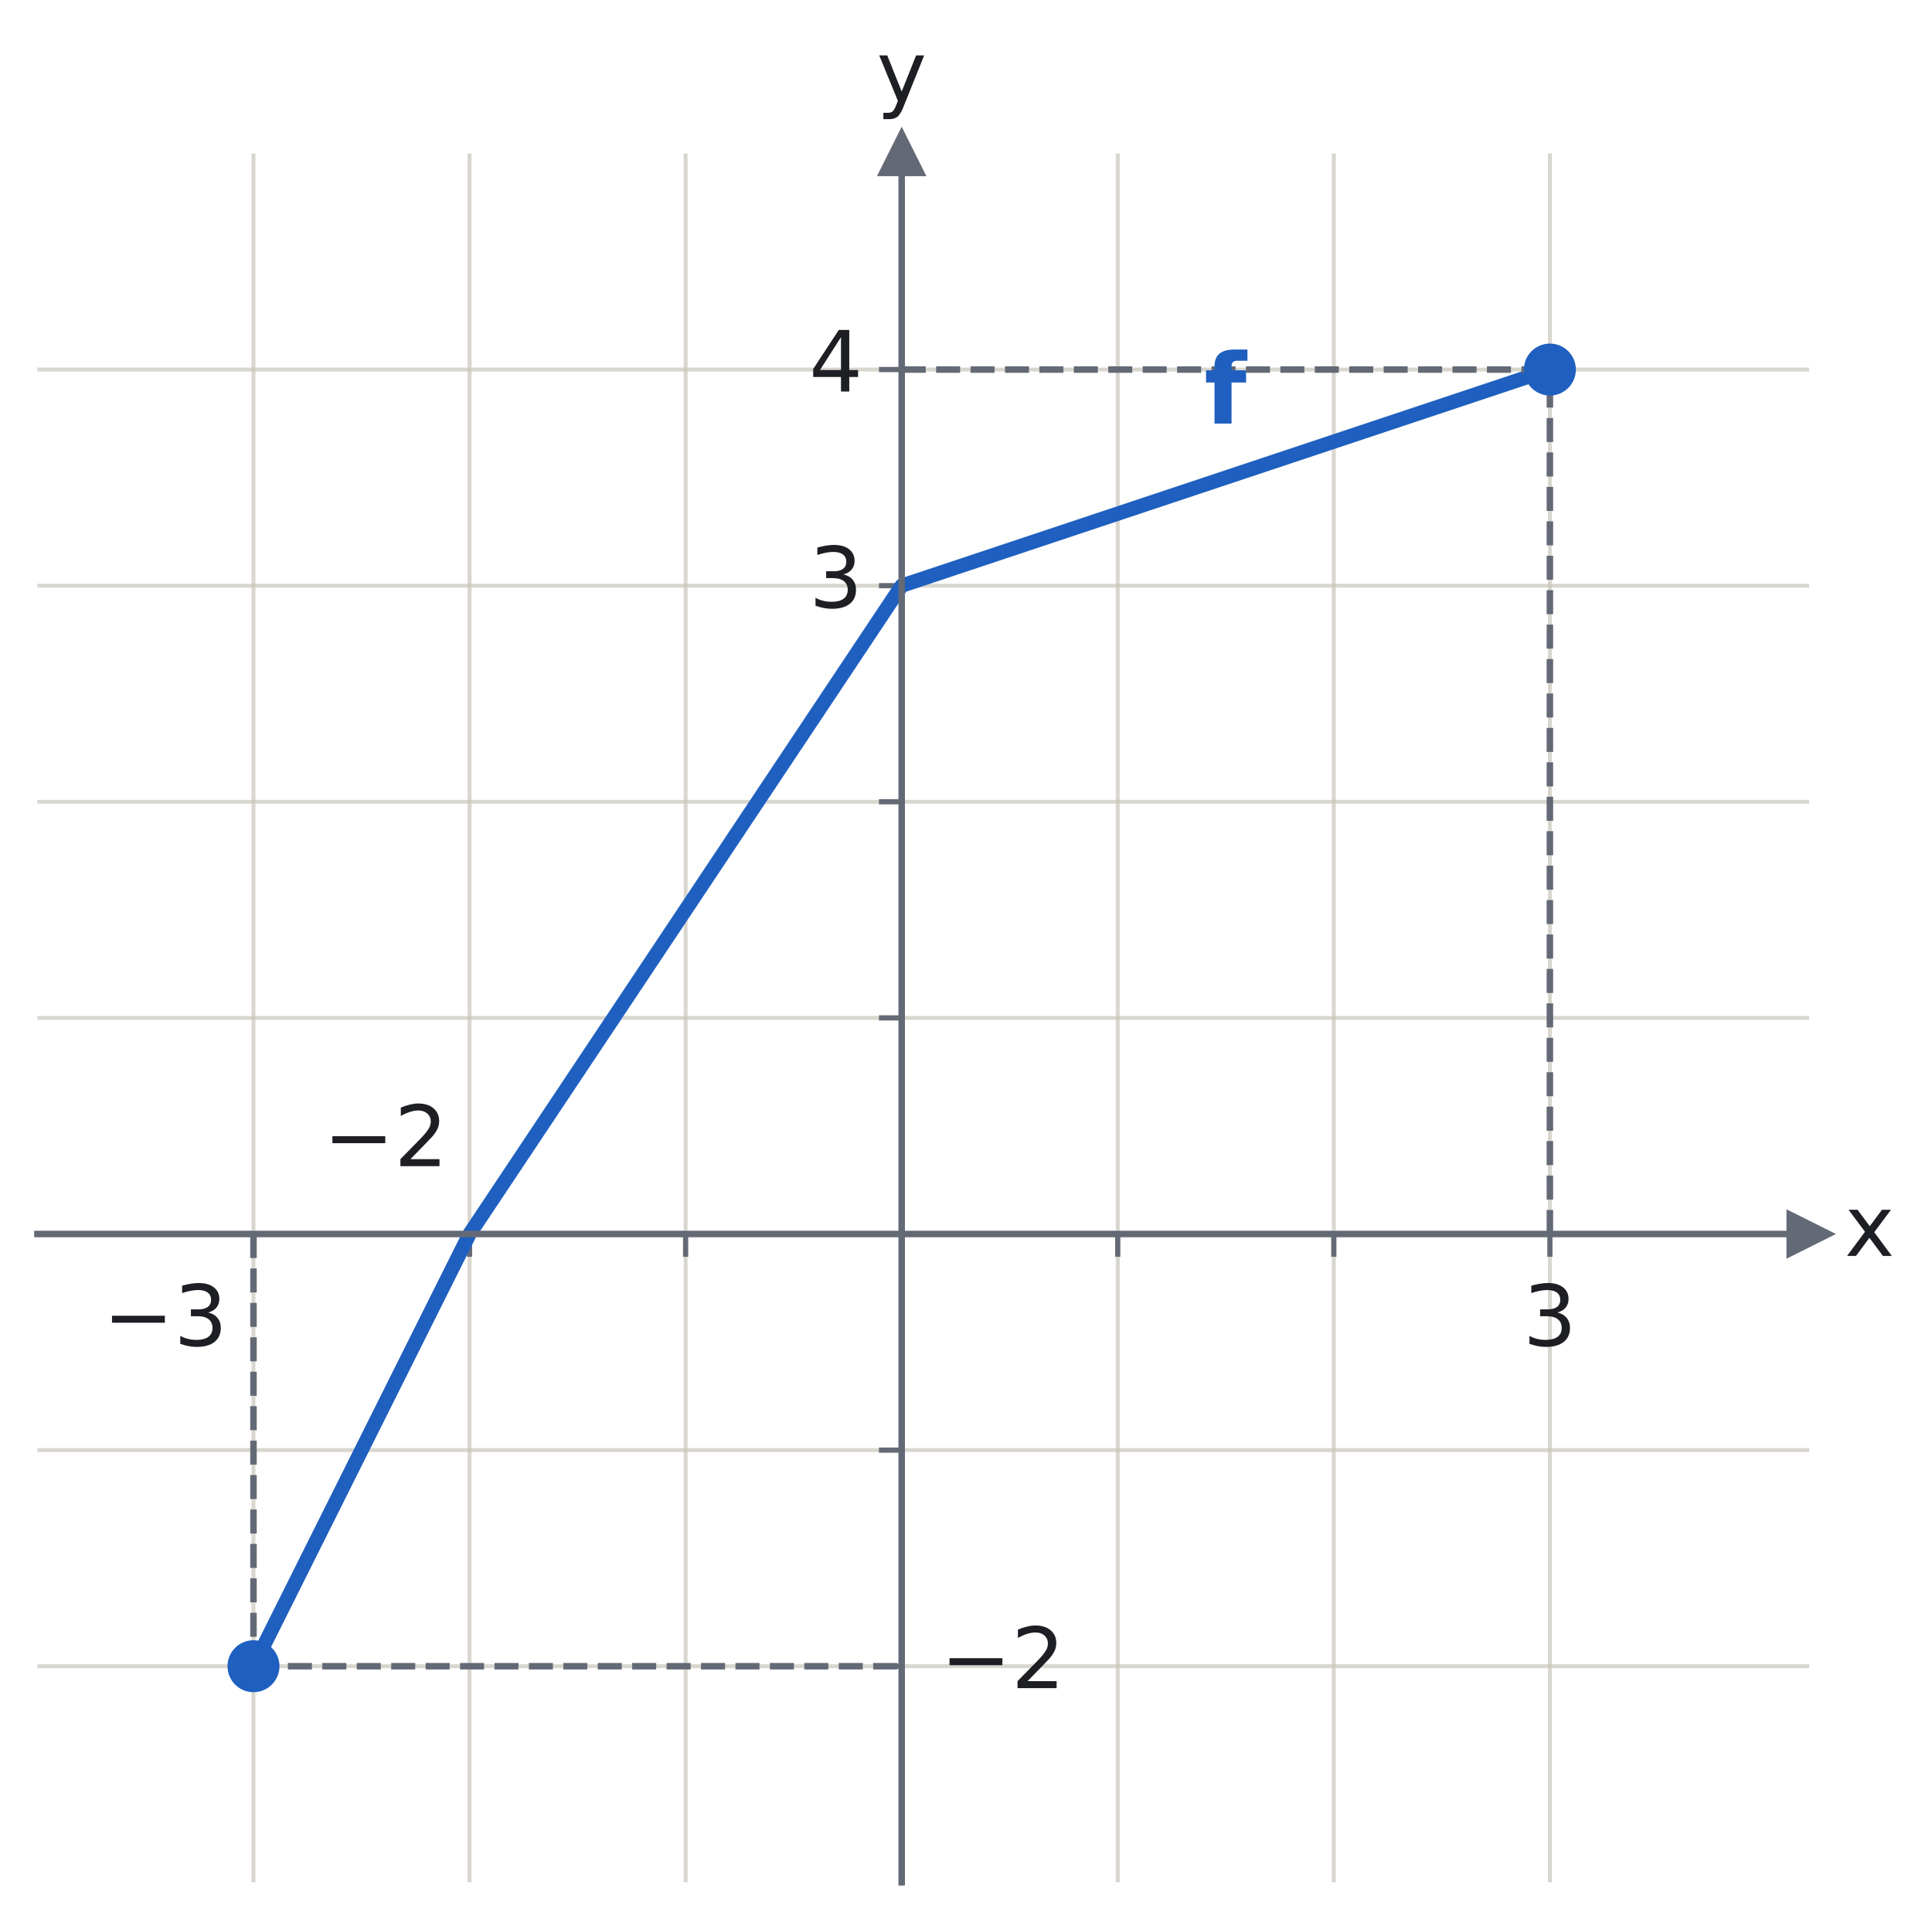
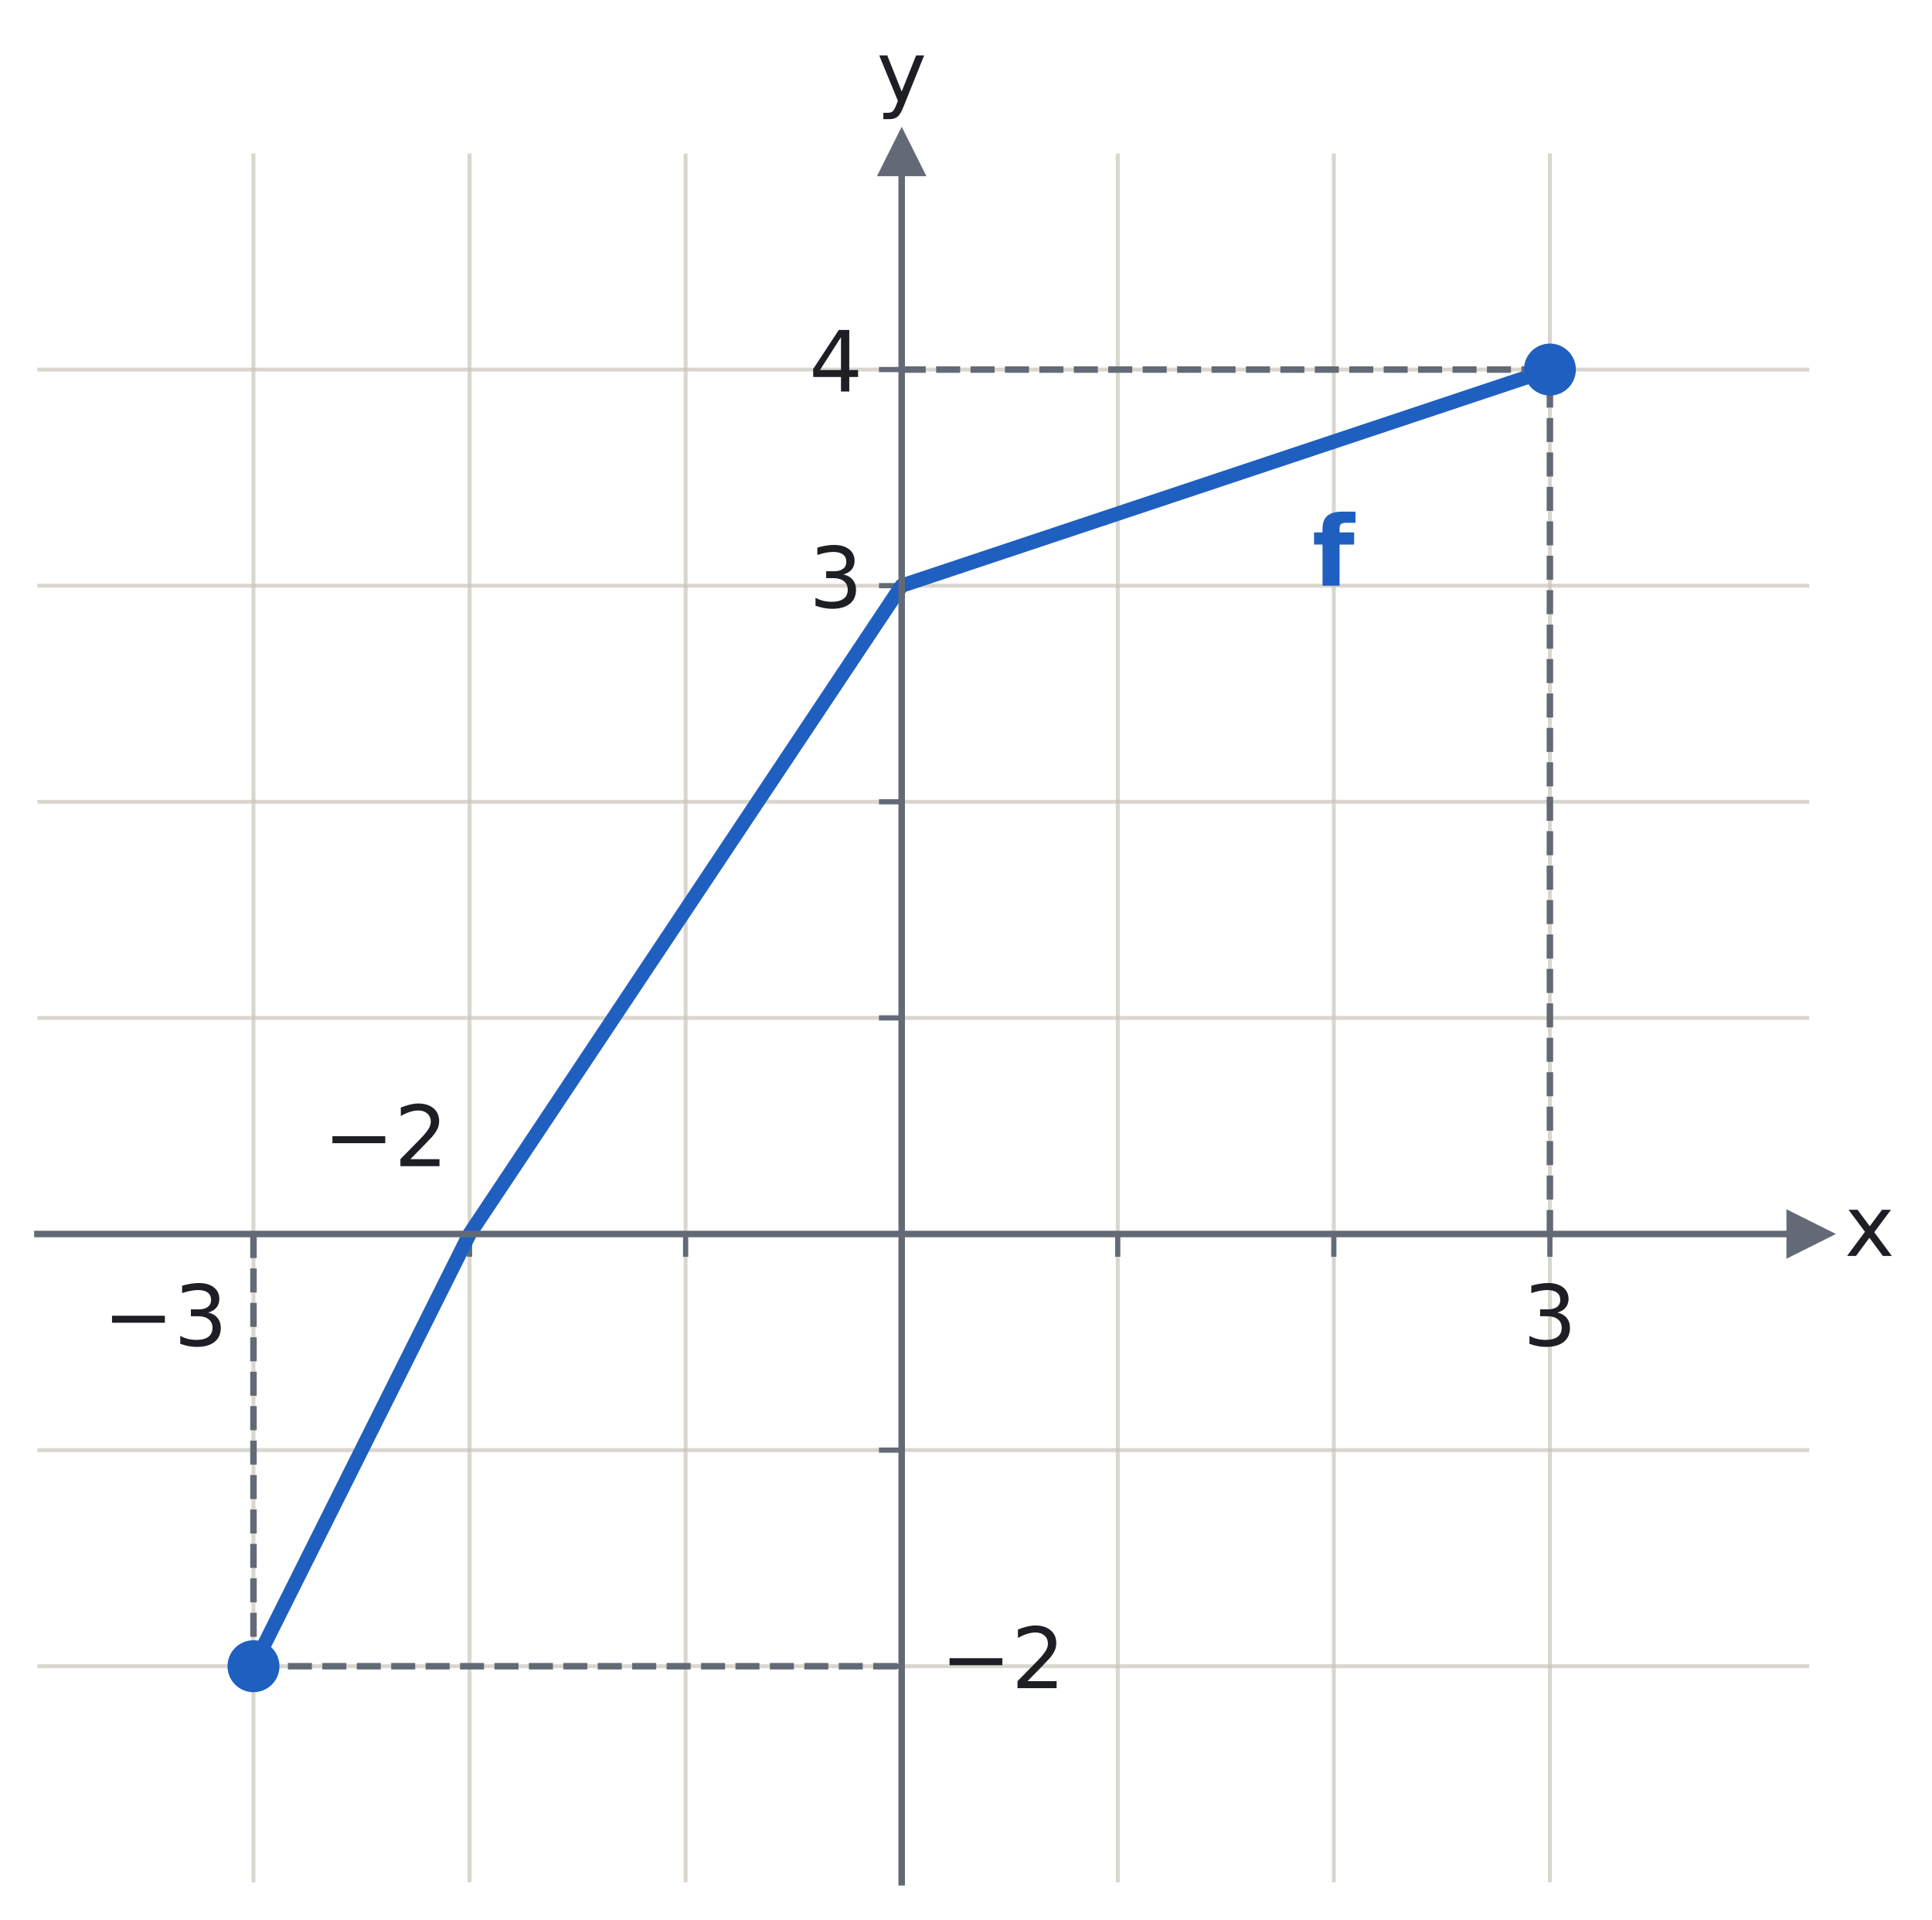
<svg xmlns="http://www.w3.org/2000/svg" xmlns:xlink="http://www.w3.org/1999/xlink" width="297.434pt" height="295.492pt" viewBox="0 0 297.434 295.492" version="1.1">
  <defs>
    <style type="text/css">*{stroke-linejoin: round; stroke-linecap: butt}</style>
  </defs>
  <g id="figure_1">
    <g id="patch_1">
      <path d="M 0 295.492  L 297.434 295.492  L 297.434 0  L 0 0  L 0 295.492  z " style="fill: none" />
    </g>
    <g id="axes_1">
      <g id="patch_2">
        <path d="M 5.76 289.732  L 278.525 289.732  L 278.525 23.62  L 5.76 23.62  L 5.76 289.732  z " style="fill: none" />
      </g>
      <g id="matplotlib.axis_1">
        <g id="xtick_1">
          <g id="line2d_1">
-             <path d="M 39.024 289.732  L 39.024 23.62  " clip-path="url(#pf4ebfca436)" style="fill: none; stroke: #c9c5bb; stroke-opacity: 0.7; stroke-width: 0.6; stroke-linecap: square" />
+             <path d="M 39.024 289.732  L 39.024 23.62  " clip-path="url(#pa38ef58c11)" style="fill: none; stroke: #c9c5bb; stroke-opacity: 0.7; stroke-width: 0.6; stroke-linecap: square" />
          </g>
          <g id="line2d_2">
            <defs>
-               <path id="m1085b9040b" d="M 0 0  L 0 3.5  " style="stroke: #636a76; stroke-width: 0.8" />
+               <path id="m1d6f86585c" d="M 0 0  L 0 3.5  " style="stroke: #636a76; stroke-width: 0.8" />
            </defs>
            <g>
-               <use xlink:href="#m1085b9040b" x="39.024" y="189.94" style="fill: #636a76; stroke: #636a76; stroke-width: 0.8" />
+               <use xlink:href="#m1d6f86585c" x="39.024" y="189.94" style="fill: #636a76; stroke: #636a76; stroke-width: 0.8" />
            </g>
          </g>
        </g>
        <g id="xtick_2">
          <g id="line2d_3">
-             <path d="M 72.288 289.732  L 72.288 23.62  " clip-path="url(#pf4ebfca436)" style="fill: none; stroke: #c9c5bb; stroke-opacity: 0.7; stroke-width: 0.6; stroke-linecap: square" />
+             <path d="M 72.288 289.732  L 72.288 23.62  " clip-path="url(#pa38ef58c11)" style="fill: none; stroke: #c9c5bb; stroke-opacity: 0.7; stroke-width: 0.6; stroke-linecap: square" />
          </g>
          <g id="line2d_4">
            <g>
-               <use xlink:href="#m1085b9040b" x="72.288" y="189.94" style="fill: #636a76; stroke: #636a76; stroke-width: 0.8" />
+               <use xlink:href="#m1d6f86585c" x="72.288" y="189.94" style="fill: #636a76; stroke: #636a76; stroke-width: 0.8" />
            </g>
          </g>
        </g>
        <g id="xtick_3">
          <g id="line2d_5">
-             <path d="M 105.552 289.732  L 105.552 23.62  " clip-path="url(#pf4ebfca436)" style="fill: none; stroke: #c9c5bb; stroke-opacity: 0.7; stroke-width: 0.6; stroke-linecap: square" />
+             <path d="M 105.552 289.732  L 105.552 23.62  " clip-path="url(#pa38ef58c11)" style="fill: none; stroke: #c9c5bb; stroke-opacity: 0.7; stroke-width: 0.6; stroke-linecap: square" />
          </g>
          <g id="line2d_6">
            <g>
-               <use xlink:href="#m1085b9040b" x="105.552" y="189.94" style="fill: #636a76; stroke: #636a76; stroke-width: 0.8" />
+               <use xlink:href="#m1d6f86585c" x="105.552" y="189.94" style="fill: #636a76; stroke: #636a76; stroke-width: 0.8" />
            </g>
          </g>
        </g>
        <g id="xtick_4">
          <g id="line2d_7">
-             <path d="M 138.816 289.732  L 138.816 23.62  " clip-path="url(#pf4ebfca436)" style="fill: none; stroke: #c9c5bb; stroke-opacity: 0.7; stroke-width: 0.6; stroke-linecap: square" />
+             <path d="M 138.816 289.732  L 138.816 23.62  " clip-path="url(#pa38ef58c11)" style="fill: none; stroke: #c9c5bb; stroke-opacity: 0.7; stroke-width: 0.6; stroke-linecap: square" />
          </g>
          <g id="line2d_8">
            <g>
-               <use xlink:href="#m1085b9040b" x="138.816" y="189.94" style="fill: #636a76; stroke: #636a76; stroke-width: 0.8" />
+               <use xlink:href="#m1d6f86585c" x="138.816" y="189.94" style="fill: #636a76; stroke: #636a76; stroke-width: 0.8" />
            </g>
          </g>
        </g>
        <g id="xtick_5">
          <g id="line2d_9">
-             <path d="M 172.08 289.732  L 172.08 23.62  " clip-path="url(#pf4ebfca436)" style="fill: none; stroke: #c9c5bb; stroke-opacity: 0.7; stroke-width: 0.6; stroke-linecap: square" />
+             <path d="M 172.08 289.732  L 172.08 23.62  " clip-path="url(#pa38ef58c11)" style="fill: none; stroke: #c9c5bb; stroke-opacity: 0.7; stroke-width: 0.6; stroke-linecap: square" />
          </g>
          <g id="line2d_10">
            <g>
-               <use xlink:href="#m1085b9040b" x="172.08" y="189.94" style="fill: #636a76; stroke: #636a76; stroke-width: 0.8" />
+               <use xlink:href="#m1d6f86585c" x="172.08" y="189.94" style="fill: #636a76; stroke: #636a76; stroke-width: 0.8" />
            </g>
          </g>
        </g>
        <g id="xtick_6">
          <g id="line2d_11">
-             <path d="M 205.344 289.732  L 205.344 23.62  " clip-path="url(#pf4ebfca436)" style="fill: none; stroke: #c9c5bb; stroke-opacity: 0.7; stroke-width: 0.6; stroke-linecap: square" />
+             <path d="M 205.344 289.732  L 205.344 23.62  " clip-path="url(#pa38ef58c11)" style="fill: none; stroke: #c9c5bb; stroke-opacity: 0.7; stroke-width: 0.6; stroke-linecap: square" />
          </g>
          <g id="line2d_12">
            <g>
-               <use xlink:href="#m1085b9040b" x="205.344" y="189.94" style="fill: #636a76; stroke: #636a76; stroke-width: 0.8" />
+               <use xlink:href="#m1d6f86585c" x="205.344" y="189.94" style="fill: #636a76; stroke: #636a76; stroke-width: 0.8" />
            </g>
          </g>
        </g>
        <g id="xtick_7">
          <g id="line2d_13">
-             <path d="M 238.608 289.732  L 238.608 23.62  " clip-path="url(#pf4ebfca436)" style="fill: none; stroke: #c9c5bb; stroke-opacity: 0.7; stroke-width: 0.6; stroke-linecap: square" />
+             <path d="M 238.608 289.732  L 238.608 23.62  " clip-path="url(#pa38ef58c11)" style="fill: none; stroke: #c9c5bb; stroke-opacity: 0.7; stroke-width: 0.6; stroke-linecap: square" />
          </g>
          <g id="line2d_14">
            <g>
-               <use xlink:href="#m1085b9040b" x="238.608" y="189.94" style="fill: #636a76; stroke: #636a76; stroke-width: 0.8" />
+               <use xlink:href="#m1d6f86585c" x="238.608" y="189.94" style="fill: #636a76; stroke: #636a76; stroke-width: 0.8" />
            </g>
          </g>
        </g>
      </g>
      <g id="matplotlib.axis_2">
        <g id="ytick_1">
          <g id="line2d_15">
-             <path d="M 5.76 256.468  L 278.525 256.468  " clip-path="url(#pf4ebfca436)" style="fill: none; stroke: #c9c5bb; stroke-opacity: 0.7; stroke-width: 0.6; stroke-linecap: square" />
+             <path d="M 5.76 256.468  L 278.525 256.468  " clip-path="url(#pa38ef58c11)" style="fill: none; stroke: #c9c5bb; stroke-opacity: 0.7; stroke-width: 0.6; stroke-linecap: square" />
          </g>
          <g id="line2d_16">
            <defs>
-               <path id="m647ae56fe0" d="M 0 0  L -3.5 0  " style="stroke: #636a76; stroke-width: 0.8" />
+               <path id="mac0c4f4201" d="M 0 0  L -3.5 0  " style="stroke: #636a76; stroke-width: 0.8" />
            </defs>
            <g>
-               <use xlink:href="#m647ae56fe0" x="138.816" y="256.468" style="fill: #636a76; stroke: #636a76; stroke-width: 0.8" />
+               <use xlink:href="#mac0c4f4201" x="138.816" y="256.468" style="fill: #636a76; stroke: #636a76; stroke-width: 0.8" />
            </g>
          </g>
        </g>
        <g id="ytick_2">
          <g id="line2d_17">
-             <path d="M 5.76 223.204  L 278.525 223.204  " clip-path="url(#pf4ebfca436)" style="fill: none; stroke: #c9c5bb; stroke-opacity: 0.7; stroke-width: 0.6; stroke-linecap: square" />
+             <path d="M 5.76 223.204  L 278.525 223.204  " clip-path="url(#pa38ef58c11)" style="fill: none; stroke: #c9c5bb; stroke-opacity: 0.7; stroke-width: 0.6; stroke-linecap: square" />
          </g>
          <g id="line2d_18">
            <g>
-               <use xlink:href="#m647ae56fe0" x="138.816" y="223.204" style="fill: #636a76; stroke: #636a76; stroke-width: 0.8" />
+               <use xlink:href="#mac0c4f4201" x="138.816" y="223.204" style="fill: #636a76; stroke: #636a76; stroke-width: 0.8" />
            </g>
          </g>
        </g>
        <g id="ytick_3">
          <g id="line2d_19">
-             <path d="M 5.76 189.94  L 278.525 189.94  " clip-path="url(#pf4ebfca436)" style="fill: none; stroke: #c9c5bb; stroke-opacity: 0.7; stroke-width: 0.6; stroke-linecap: square" />
+             <path d="M 5.76 189.94  L 278.525 189.94  " clip-path="url(#pa38ef58c11)" style="fill: none; stroke: #c9c5bb; stroke-opacity: 0.7; stroke-width: 0.6; stroke-linecap: square" />
          </g>
          <g id="line2d_20">
            <g>
-               <use xlink:href="#m647ae56fe0" x="138.816" y="189.94" style="fill: #636a76; stroke: #636a76; stroke-width: 0.8" />
+               <use xlink:href="#mac0c4f4201" x="138.816" y="189.94" style="fill: #636a76; stroke: #636a76; stroke-width: 0.8" />
            </g>
          </g>
        </g>
        <g id="ytick_4">
          <g id="line2d_21">
-             <path d="M 5.76 156.676  L 278.525 156.676  " clip-path="url(#pf4ebfca436)" style="fill: none; stroke: #c9c5bb; stroke-opacity: 0.7; stroke-width: 0.6; stroke-linecap: square" />
+             <path d="M 5.76 156.676  L 278.525 156.676  " clip-path="url(#pa38ef58c11)" style="fill: none; stroke: #c9c5bb; stroke-opacity: 0.7; stroke-width: 0.6; stroke-linecap: square" />
          </g>
          <g id="line2d_22">
            <g>
-               <use xlink:href="#m647ae56fe0" x="138.816" y="156.676" style="fill: #636a76; stroke: #636a76; stroke-width: 0.8" />
+               <use xlink:href="#mac0c4f4201" x="138.816" y="156.676" style="fill: #636a76; stroke: #636a76; stroke-width: 0.8" />
            </g>
          </g>
        </g>
        <g id="ytick_5">
          <g id="line2d_23">
-             <path d="M 5.76 123.412  L 278.525 123.412  " clip-path="url(#pf4ebfca436)" style="fill: none; stroke: #c9c5bb; stroke-opacity: 0.7; stroke-width: 0.6; stroke-linecap: square" />
+             <path d="M 5.76 123.412  L 278.525 123.412  " clip-path="url(#pa38ef58c11)" style="fill: none; stroke: #c9c5bb; stroke-opacity: 0.7; stroke-width: 0.6; stroke-linecap: square" />
          </g>
          <g id="line2d_24">
            <g>
-               <use xlink:href="#m647ae56fe0" x="138.816" y="123.412" style="fill: #636a76; stroke: #636a76; stroke-width: 0.8" />
+               <use xlink:href="#mac0c4f4201" x="138.816" y="123.412" style="fill: #636a76; stroke: #636a76; stroke-width: 0.8" />
            </g>
          </g>
        </g>
        <g id="ytick_6">
          <g id="line2d_25">
-             <path d="M 5.76 90.148  L 278.525 90.148  " clip-path="url(#pf4ebfca436)" style="fill: none; stroke: #c9c5bb; stroke-opacity: 0.7; stroke-width: 0.6; stroke-linecap: square" />
+             <path d="M 5.76 90.148  L 278.525 90.148  " clip-path="url(#pa38ef58c11)" style="fill: none; stroke: #c9c5bb; stroke-opacity: 0.7; stroke-width: 0.6; stroke-linecap: square" />
          </g>
          <g id="line2d_26">
            <g>
-               <use xlink:href="#m647ae56fe0" x="138.816" y="90.148" style="fill: #636a76; stroke: #636a76; stroke-width: 0.8" />
+               <use xlink:href="#mac0c4f4201" x="138.816" y="90.148" style="fill: #636a76; stroke: #636a76; stroke-width: 0.8" />
            </g>
          </g>
        </g>
        <g id="ytick_7">
          <g id="line2d_27">
-             <path d="M 5.76 56.884  L 278.525 56.884  " clip-path="url(#pf4ebfca436)" style="fill: none; stroke: #c9c5bb; stroke-opacity: 0.7; stroke-width: 0.6; stroke-linecap: square" />
+             <path d="M 5.76 56.884  L 278.525 56.884  " clip-path="url(#pa38ef58c11)" style="fill: none; stroke: #c9c5bb; stroke-opacity: 0.7; stroke-width: 0.6; stroke-linecap: square" />
          </g>
          <g id="line2d_28">
            <g>
-               <use xlink:href="#m647ae56fe0" x="138.816" y="56.884" style="fill: #636a76; stroke: #636a76; stroke-width: 0.8" />
+               <use xlink:href="#mac0c4f4201" x="138.816" y="56.884" style="fill: #636a76; stroke: #636a76; stroke-width: 0.8" />
            </g>
          </g>
        </g>
      </g>
      <g id="line2d_29">
        <defs>
-           <path id="m1402222637" d="M 3 0  L -3 -3  L -3 3  z " style="stroke: #636a76; stroke-linejoin: miter" />
+           <path id="m5c856bb925" d="M 3 0  L -3 -3  L -3 3  z " style="stroke: #636a76; stroke-linejoin: miter" />
        </defs>
        <g>
-           <use xlink:href="#m1402222637" x="278.525" y="189.94" style="fill: #636a76; stroke: #636a76; stroke-linejoin: miter" />
+           <use xlink:href="#m5c856bb925" x="278.525" y="189.94" style="fill: #636a76; stroke: #636a76; stroke-linejoin: miter" />
        </g>
      </g>
      <g id="line2d_30">
        <defs>
-           <path id="m3f0b33330f" d="M 0 -3  L -3 3  L 3 3  z " style="stroke: #636a76; stroke-linejoin: miter" />
+           <path id="md9194c6bbd" d="M 0 -3  L -3 3  L 3 3  z " style="stroke: #636a76; stroke-linejoin: miter" />
        </defs>
        <g>
-           <use xlink:href="#m3f0b33330f" x="138.816" y="23.62" style="fill: #636a76; stroke: #636a76; stroke-linejoin: miter" />
+           <use xlink:href="#md9194c6bbd" x="138.816" y="23.62" style="fill: #636a76; stroke: #636a76; stroke-linejoin: miter" />
        </g>
      </g>
      <g id="line2d_31">
-         <path d="M 39.024 256.468  L 72.288 189.94  L 138.816 90.148  L 238.608 56.884  " clip-path="url(#pf4ebfca436)" style="fill: none; stroke: #1f5fbf; stroke-width: 2.2; stroke-linecap: square" />
+         <path d="M 39.024 256.468  L 72.288 189.94  L 138.816 90.148  L 238.608 56.884  " clip-path="url(#pa38ef58c11)" style="fill: none; stroke: #1f5fbf; stroke-width: 2.2; stroke-linecap: square" />
      </g>
      <g id="line2d_32">
-         <path d="M 238.608 189.94  L 238.608 56.884  " clip-path="url(#pf4ebfca436)" style="fill: none; stroke-dasharray: 3.7,1.6; stroke-dashoffset: 0; stroke: #636a76" />
+         <path d="M 238.608 189.94  L 238.608 56.884  " clip-path="url(#pa38ef58c11)" style="fill: none; stroke-dasharray: 3.7,1.6; stroke-dashoffset: 0; stroke: #636a76" />
      </g>
      <g id="line2d_33">
-         <path d="M 138.816 56.884  L 238.608 56.884  " clip-path="url(#pf4ebfca436)" style="fill: none; stroke-dasharray: 3.7,1.6; stroke-dashoffset: 0; stroke: #636a76" />
+         <path d="M 138.816 56.884  L 238.608 56.884  " clip-path="url(#pa38ef58c11)" style="fill: none; stroke-dasharray: 3.7,1.6; stroke-dashoffset: 0; stroke: #636a76" />
      </g>
      <g id="line2d_34">
-         <path d="M 39.024 189.94  L 39.024 256.468  " clip-path="url(#pf4ebfca436)" style="fill: none; stroke-dasharray: 3.7,1.6; stroke-dashoffset: 0; stroke: #636a76" />
+         <path d="M 39.024 189.94  L 39.024 256.468  " clip-path="url(#pa38ef58c11)" style="fill: none; stroke-dasharray: 3.7,1.6; stroke-dashoffset: 0; stroke: #636a76" />
      </g>
      <g id="line2d_35">
-         <path d="M 39.024 256.468  L 138.816 256.468  " clip-path="url(#pf4ebfca436)" style="fill: none; stroke-dasharray: 3.7,1.6; stroke-dashoffset: 0; stroke: #636a76" />
+         <path d="M 39.024 256.468  L 138.816 256.468  " clip-path="url(#pa38ef58c11)" style="fill: none; stroke-dasharray: 3.7,1.6; stroke-dashoffset: 0; stroke: #636a76" />
      </g>
      <g id="patch_3">
        <path d="M 138.816 289.732  L 138.816 23.62  " style="fill: none; stroke: #636a76; stroke-linejoin: miter; stroke-linecap: square" />
      </g>
      <g id="patch_4">
        <path d="M 5.76 189.94  L 278.525 189.94  " style="fill: none; stroke: #636a76; stroke-linejoin: miter; stroke-linecap: square" />
      </g>
      <g id="text_1">
        <g style="fill: #1d1f24" transform="translate(283.9801 193.3173) scale(0.13 -0.13)">
          <defs>
            <path id="DejaVuSans-5b" d="M 3513 3500  L 2247 1797  L 3578 0  L 2900 0  L 1881 1375  L 863 0  L 184 0  L 1544 1831  L 300 3500  L 978 3500  L 1906 2253  L 2834 3500  L 3513 3500  z " transform="scale(0.015625)" />
          </defs>
          <use xlink:href="#DejaVuSans-5b" />
        </g>
      </g>
      <g id="text_2">
        <g style="fill: #1d1f24" transform="translate(134.9688 15.63695) scale(0.13 -0.13)">
          <defs>
            <path id="DejaVuSans-5c" d="M 2059 -325  Q 1816 -950 1584 -1140  Q 1353 -1331 966 -1331  L 506 -1331  L 506 -850  L 844 -850  Q 1081 -850 1212 -737  Q 1344 -625 1503 -206  L 1606 56  L 191 3500  L 800 3500  L 1894 763  L 2988 3500  L 3597 3500  L 2059 -325  z " transform="scale(0.015625)" />
          </defs>
          <use xlink:href="#DejaVuSans-5c" />
        </g>
      </g>
      <g id="text_3">
        <g style="fill: #1d1f24" transform="translate(124.5572 93.52527) scale(0.13 -0.13)">
          <defs>
            <path id="DejaVuSans-16" d="M 2597 2516  Q 3050 2419 3304 2112  Q 3559 1806 3559 1356  Q 3559 666 3084 287  Q 2609 -91 1734 -91  Q 1441 -91 1130 -33  Q 819 25 488 141  L 488 750  Q 750 597 1062 519  Q 1375 441 1716 441  Q 2309 441 2620 675  Q 2931 909 2931 1356  Q 2931 1769 2642 2001  Q 2353 2234 1838 2234  L 1294 2234  L 1294 2753  L 1863 2753  Q 2328 2753 2575 2939  Q 2822 3125 2822 3475  Q 2822 3834 2567 4026  Q 2313 4219 1838 4219  Q 1578 4219 1281 4162  Q 984 4106 628 3988  L 628 4550  Q 988 4650 1302 4700  Q 1616 4750 1894 4750  Q 2613 4750 3031 4423  Q 3450 4097 3450 3541  Q 3450 3153 3228 2886  Q 3006 2619 2597 2516  z " transform="scale(0.015625)" />
          </defs>
          <use xlink:href="#DejaVuSans-16" />
        </g>
      </g>
      <g id="text_4">
        <g style="fill: #1d1f24" transform="translate(234.4724 207.1353) scale(0.13 -0.13)">
          <use xlink:href="#DejaVuSans-16" />
        </g>
      </g>
      <g id="text_5">
        <g style="fill: #1d1f24" transform="translate(124.5572 60.26127) scale(0.13 -0.13)">
          <defs>
            <path id="DejaVuSans-17" d="M 2419 4116  L 825 1625  L 2419 1625  L 2419 4116  z M 2253 4666  L 3047 4666  L 3047 1625  L 3713 1625  L 3713 1100  L 3047 1100  L 3047 0  L 2419 0  L 2419 1100  L 313 1100  L 313 1709  L 2253 4666  z " transform="scale(0.015625)" />
          </defs>
          <use xlink:href="#DejaVuSans-17" />
        </g>
      </g>
      <g id="text_6">
        <g style="fill: #1d1f24" transform="translate(15.86748 207.1353) scale(0.13 -0.13)">
          <defs>
            <path id="DejaVuSans-c9c" d="M 678 2272  L 4684 2272  L 4684 1741  L 678 1741  L 678 2272  z " transform="scale(0.015625)" />
          </defs>
          <use xlink:href="#DejaVuSans-c9c" />
          <use xlink:href="#DejaVuSans-16" transform="translate(83.79688 0)" />
        </g>
      </g>
      <g id="text_7">
        <g style="fill: #1d1f24" transform="translate(144.8035 259.8453) scale(0.13 -0.13)">
          <defs>
            <path id="DejaVuSans-15" d="M 1228 531  L 3431 531  L 3431 0  L 469 0  L 469 531  Q 828 903 1448 1529  Q 2069 2156 2228 2338  Q 2531 2678 2651 2914  Q 2772 3150 2772 3378  Q 2772 3750 2511 3984  Q 2250 4219 1831 4219  Q 1534 4219 1204 4116  Q 875 4013 500 3803  L 500 4441  Q 881 4594 1212 4672  Q 1544 4750 1819 4750  Q 2544 4750 2975 4387  Q 3406 4025 3406 3419  Q 3406 3131 3298 2873  Q 3191 2616 2906 2266  Q 2828 2175 2409 1742  Q 1991 1309 1228 531  z " transform="scale(0.015625)" />
          </defs>
          <use xlink:href="#DejaVuSans-c9c" />
          <use xlink:href="#DejaVuSans-15" transform="translate(83.79688 0)" />
        </g>
      </g>
      <g id="text_8">
        <g style="fill: #1d1f24" transform="translate(49.79676 179.4992) scale(0.13 -0.13)">
          <use xlink:href="#DejaVuSans-c9c" />
          <use xlink:href="#DejaVuSans-15" transform="translate(83.79688 0)" />
        </g>
      </g>
      <g id="text_9">
-         <g style="fill: #1f5fbf" transform="translate(185.3856 65.20031) scale(0.15 -0.15)">
+         <g style="fill: #1f5fbf" transform="translate(202.0176 90.14831) scale(0.15 -0.15)">
          <defs>
            <path id="DejaVuSans-Bold-49" d="M 2841 4863  L 2841 4128  L 2222 4128  Q 1984 4128 1890 4042  Q 1797 3956 1797 3744  L 1797 3500  L 2753 3500  L 2753 2700  L 1797 2700  L 1797 0  L 678 0  L 678 2700  L 122 2700  L 122 3500  L 678 3500  L 678 3744  Q 678 4316 997 4589  Q 1316 4863 1984 4863  L 2841 4863  z " transform="scale(0.015625)" />
          </defs>
          <use xlink:href="#DejaVuSans-Bold-49" />
        </g>
      </g>
      <g id="line2d_36">
        <defs>
-           <path id="m1287962e8a" d="M 0 3.5  C 0.928 3.5 1.819 3.131 2.475 2.475  C 3.131 1.819 3.5 0.928 3.5 0  C 3.5 -0.928 3.131 -1.819 2.475 -2.475  C 1.819 -3.131 0.928 -3.5 0 -3.5  C -0.928 -3.5 -1.819 -3.131 -2.475 -2.475  C -3.131 -1.819 -3.5 -0.928 -3.5 0  C -3.5 0.928 -3.131 1.819 -2.475 2.475  C -1.819 3.131 -0.928 3.5 0 3.5  z " style="stroke: #1f5fbf" />
+           <path id="m071f61b6eb" d="M 0 3.5  C 0.928 3.5 1.819 3.131 2.475 2.475  C 3.131 1.819 3.5 0.928 3.5 0  C 3.5 -0.928 3.131 -1.819 2.475 -2.475  C 1.819 -3.131 0.928 -3.5 0 -3.5  C -0.928 -3.5 -1.819 -3.131 -2.475 -2.475  C -3.131 -1.819 -3.5 -0.928 -3.5 0  C -3.5 0.928 -3.131 1.819 -2.475 2.475  C -1.819 3.131 -0.928 3.5 0 3.5  z " style="stroke: #1f5fbf" />
        </defs>
-         <g clip-path="url(#pf4ebfca436)">
-           <use xlink:href="#m1287962e8a" x="39.024" y="256.468" style="fill: #1f5fbf; stroke: #1f5fbf" />
+         <g clip-path="url(#pa38ef58c11)">
+           <use xlink:href="#m071f61b6eb" x="39.024" y="256.468" style="fill: #1f5fbf; stroke: #1f5fbf" />
        </g>
      </g>
      <g id="line2d_37">
-         <g clip-path="url(#pf4ebfca436)">
-           <use xlink:href="#m1287962e8a" x="238.608" y="56.884" style="fill: #1f5fbf; stroke: #1f5fbf" />
+         <g clip-path="url(#pa38ef58c11)">
+           <use xlink:href="#m071f61b6eb" x="238.608" y="56.884" style="fill: #1f5fbf; stroke: #1f5fbf" />
        </g>
      </g>
    </g>
  </g>
  <defs>
-     <clipPath id="pf4ebfca436">
+     <clipPath id="pa38ef58c11">
      <rect x="5.76" y="23.62" width="272.765" height="266.112" />
    </clipPath>
  </defs>
</svg>
